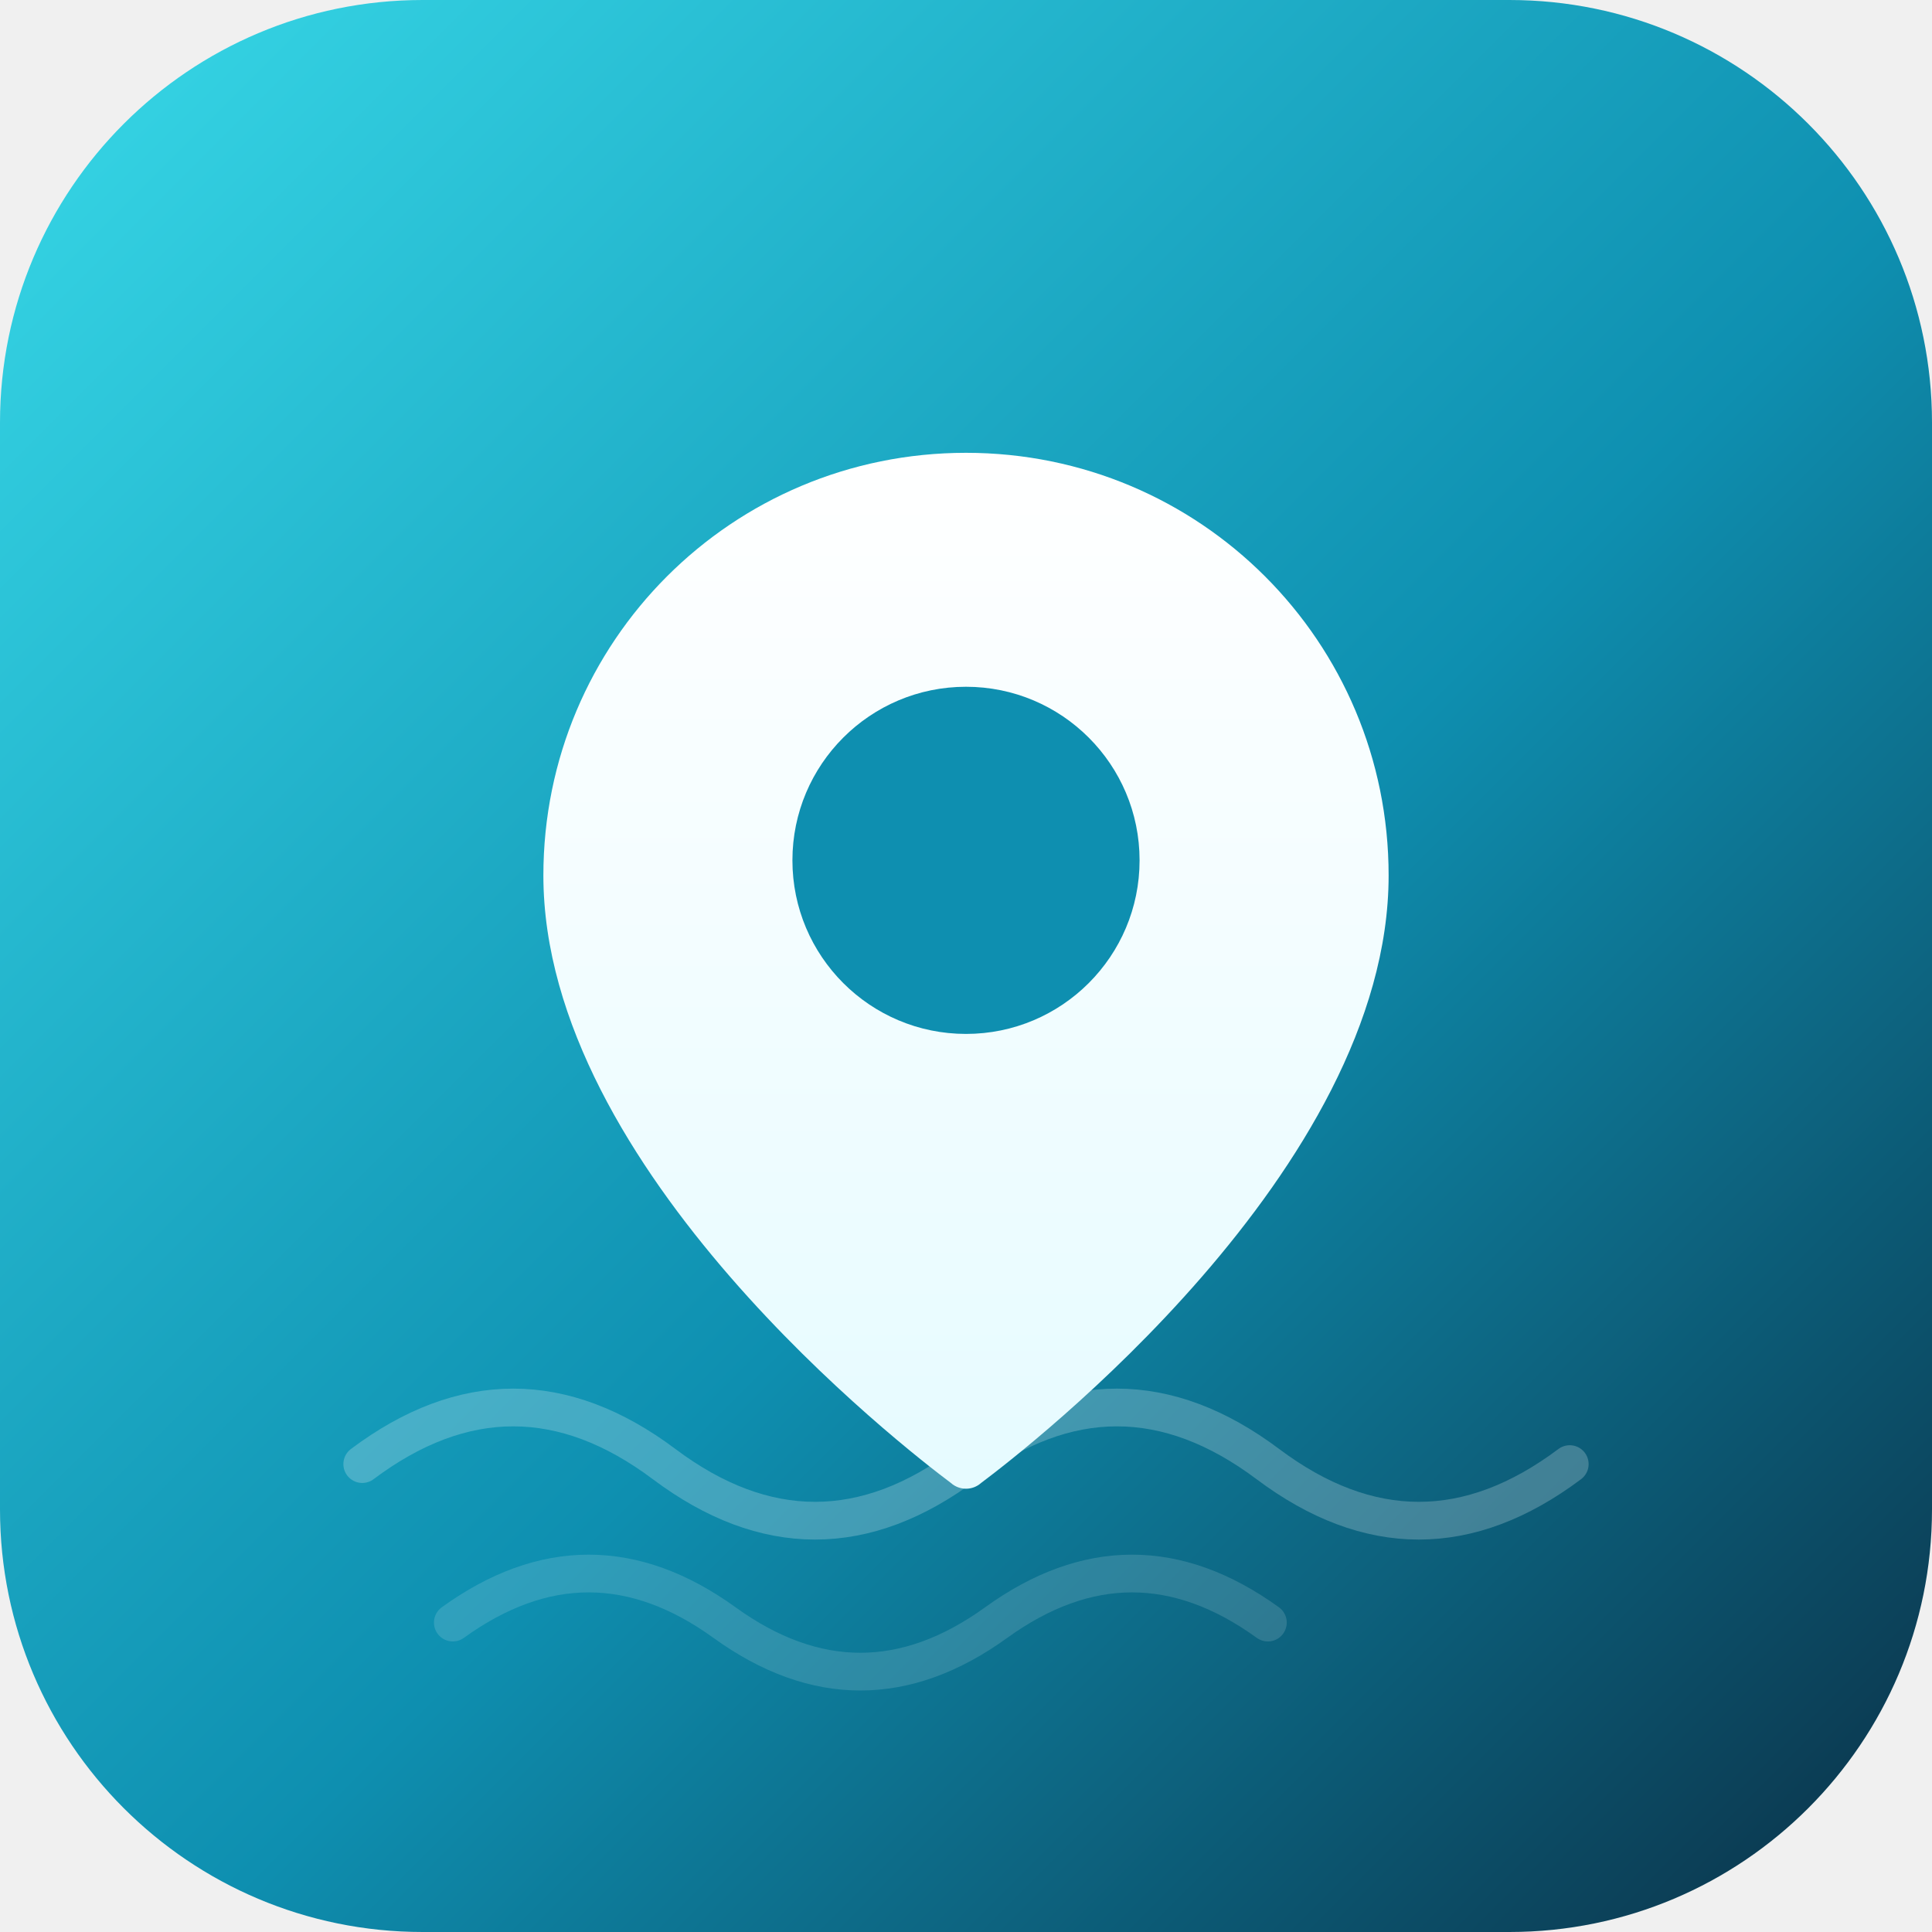
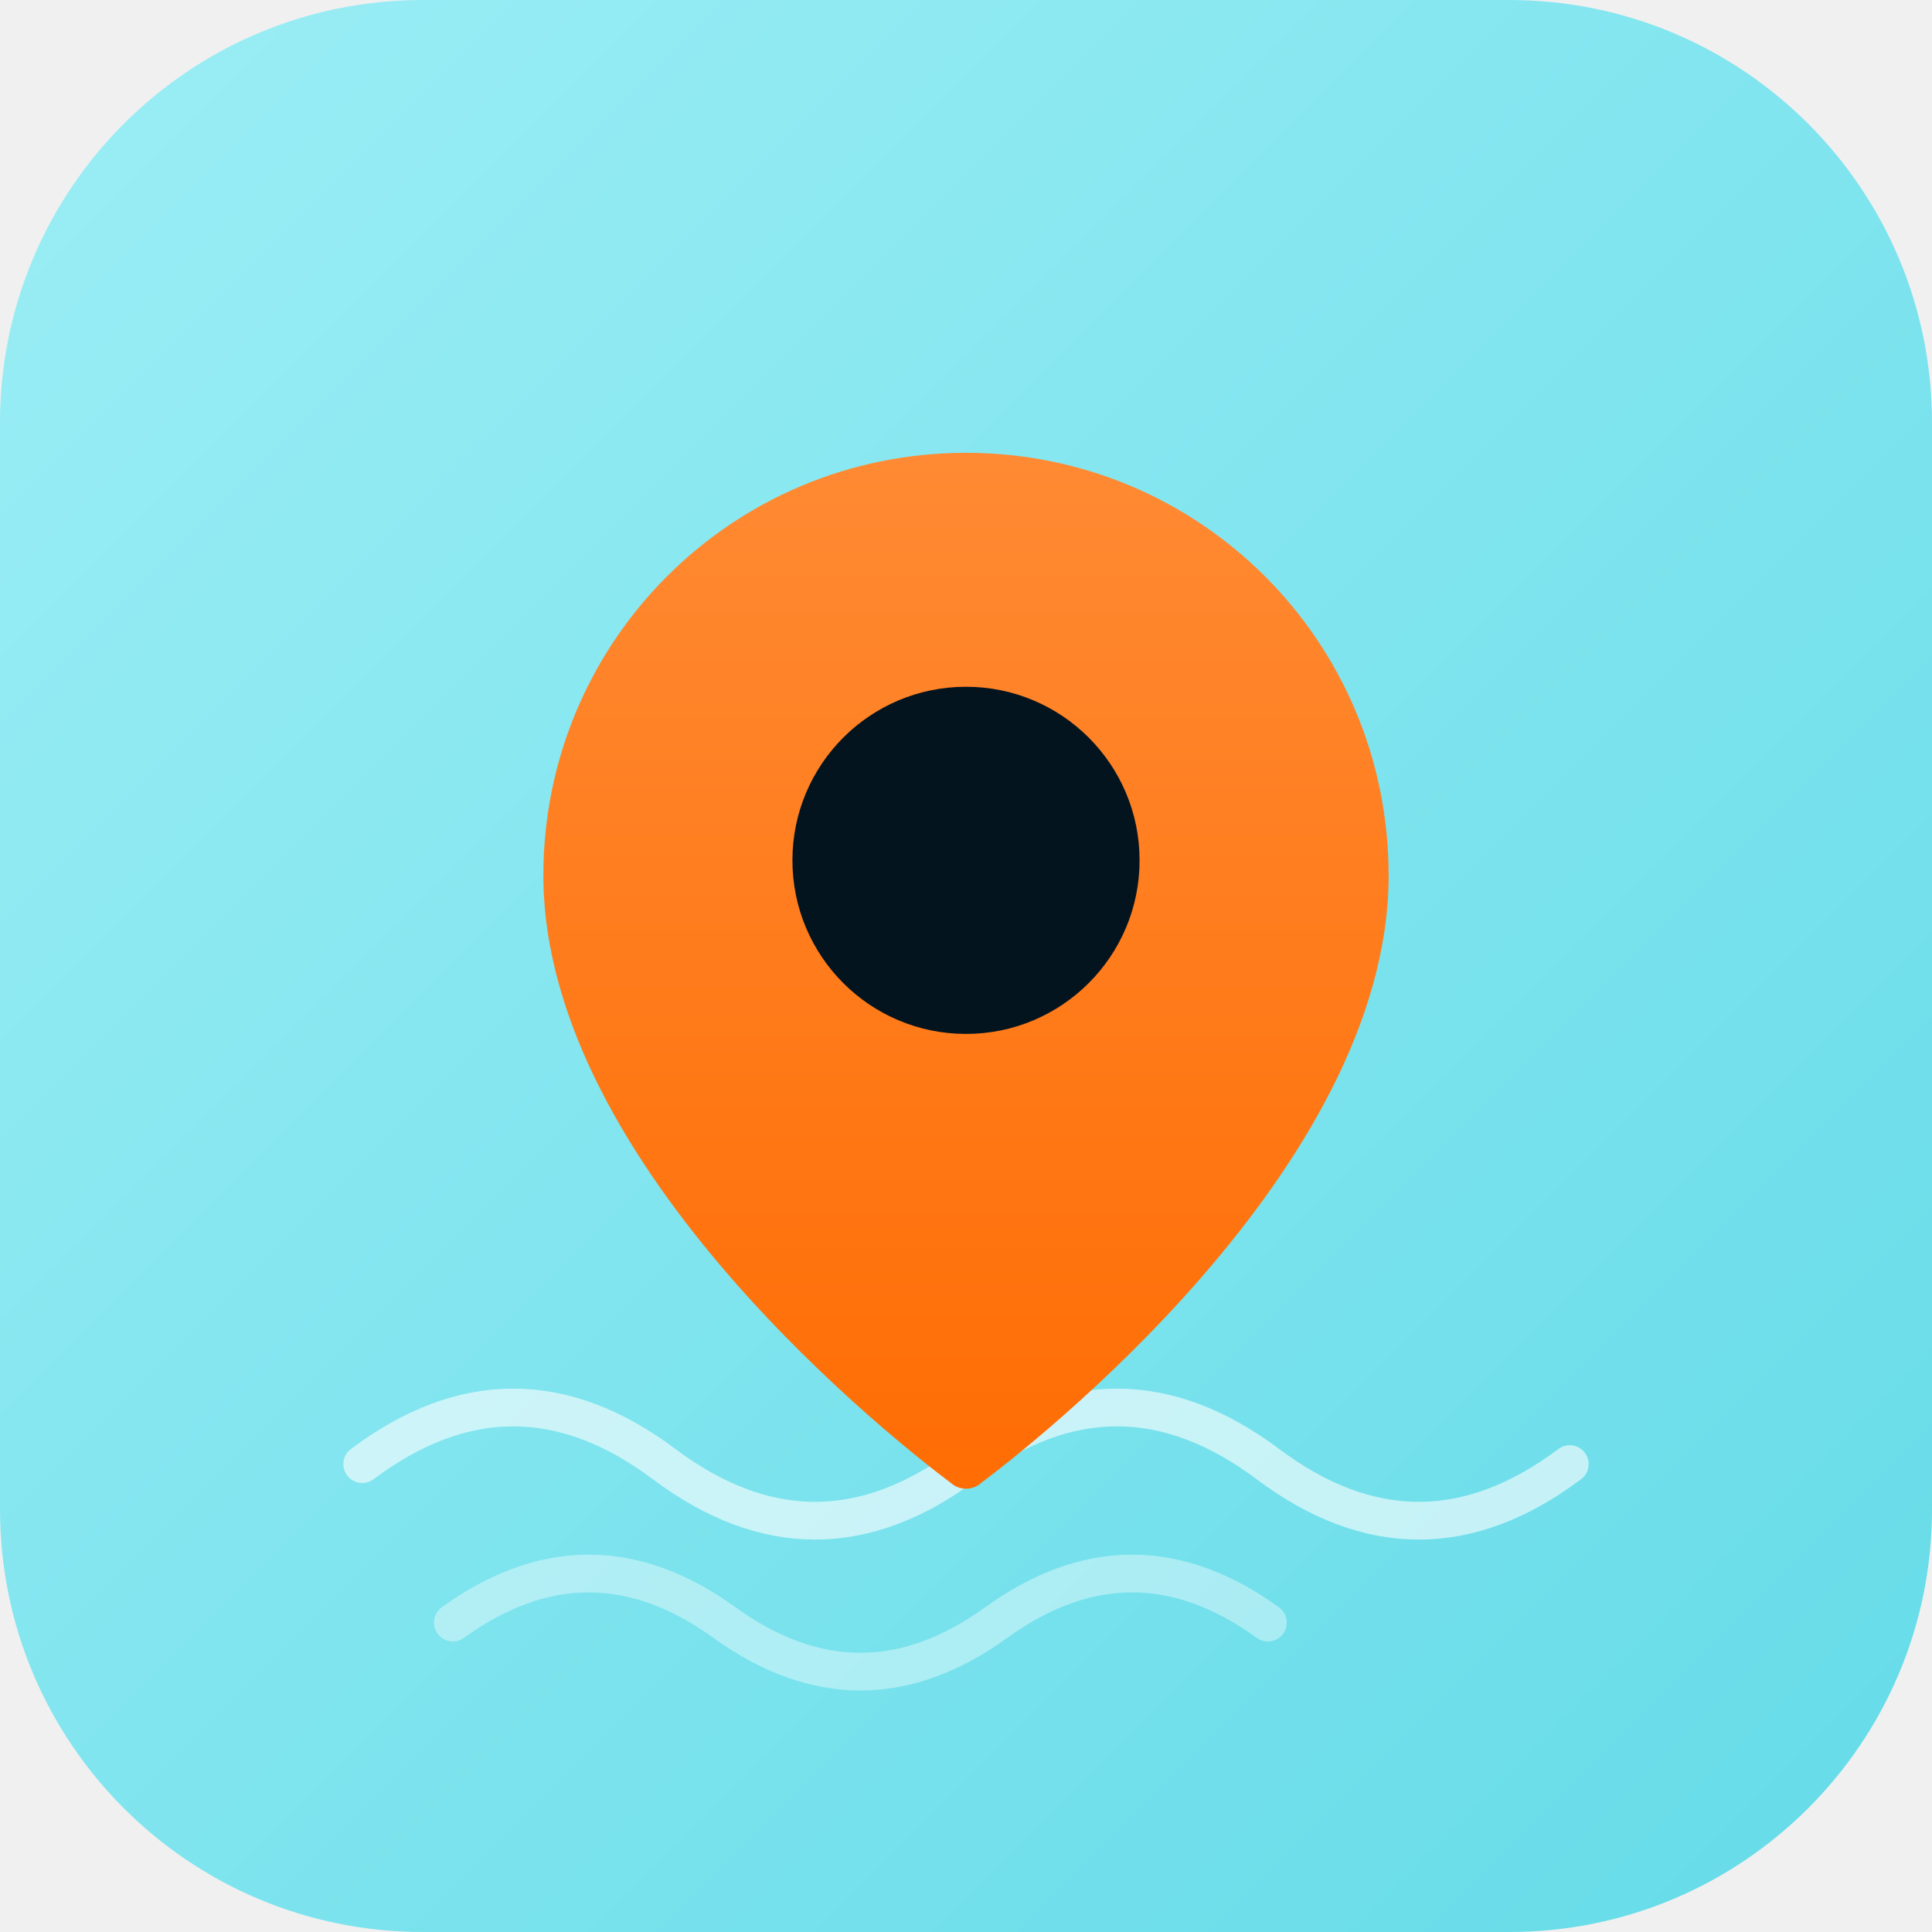
<svg xmlns="http://www.w3.org/2000/svg" width="512" height="512" viewBox="0 0 512 512" fill="none">
  <defs>
-     <linearGradient id="sea" x1="0" y1="0" x2="512" y2="512" gradientUnits="userSpaceOnUse">
-       <stop offset="0" stop-color="#38d9e8" />
-       <stop offset="0.55" stop-color="#0e8fb0" />
-       <stop offset="1" stop-color="#0b2f45" />
+     <linearGradient id="pearl" x1="0" y1="0" x2="512" y2="512" gradientUnits="userSpaceOnUse">
+       <stop offset="0" stop-color="#9CEEF5" />
+       <stop offset="1" stop-color="#64DBE8" />
    </linearGradient>
    <linearGradient id="pin" x1="256" y1="120" x2="256" y2="392" gradientUnits="userSpaceOnUse">
-       <stop offset="0" stop-color="#ffffff" />
-       <stop offset="1" stop-color="#e6fbff" />
+       <stop offset="0" stop-color="#FF8A33" />
+       <stop offset="1" stop-color="#FF6D04" />
    </linearGradient>
  </defs>
-   <rect width="512" height="512" rx="112" fill="url(#sea)" />
-   <g stroke="#ffffff" stroke-opacity="0.22" stroke-width="10" stroke-linecap="round" fill="none">
+   <rect width="512" height="512" rx="112" fill="url(#pearl)" />
+   <g stroke="#FFFFFF" stroke-opacity="0.6" stroke-width="10" stroke-linecap="round" fill="none">
    <path d="M96 388 q40 -30 80 0 t80 0 t80 0 t80 0" />
-     <path d="M120 430 q36 -26 72 0 t72 0 t72 0" stroke-opacity="0.14" />
+     <path d="M120 430 q36 -26 72 0 t72 0 t72 0" stroke-opacity="0.4" />
  </g>
  <path fill="url(#pin)" d="M256 120c-62 0-112 50-112 112 0 78 96 152 108 161a6 6 0 0 0 8 0c12-9 108-83 108-161 0-62-50-112-112-112z" />
-   <circle cx="256" cy="228" r="46" fill="#0e8fb0" />
+   <circle cx="256" cy="228" r="46" fill="#04141E" />
</svg>
